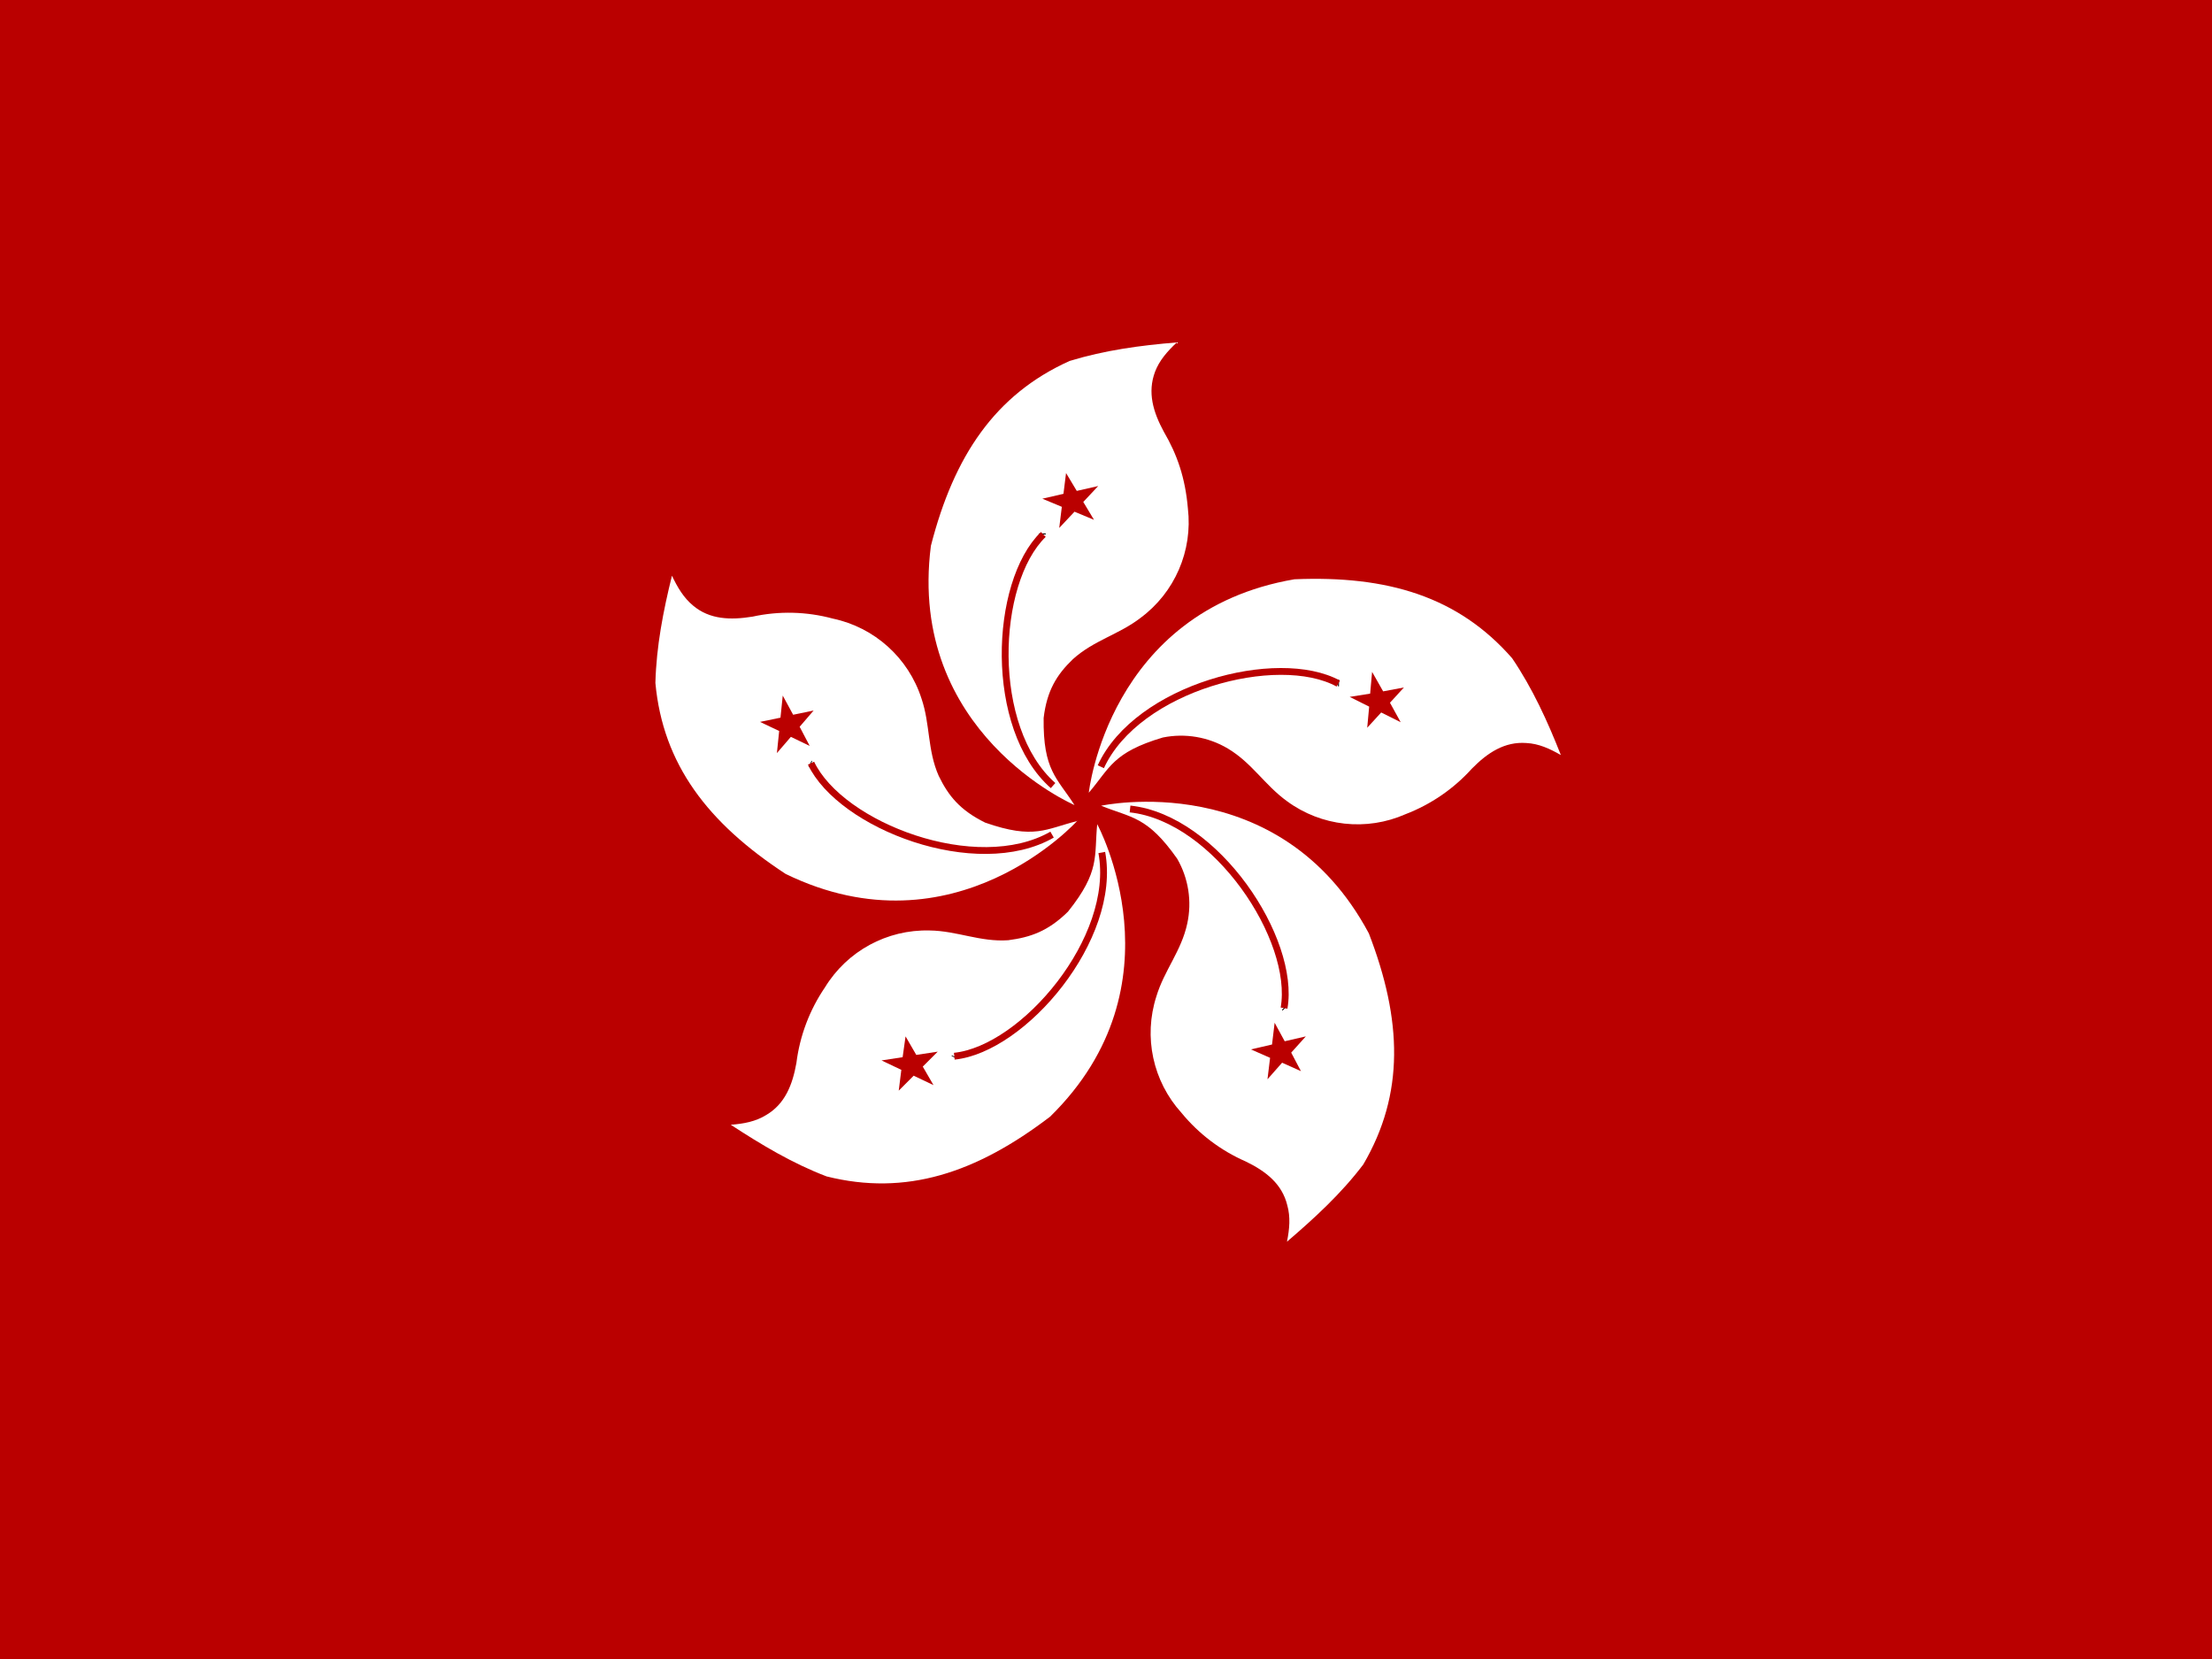
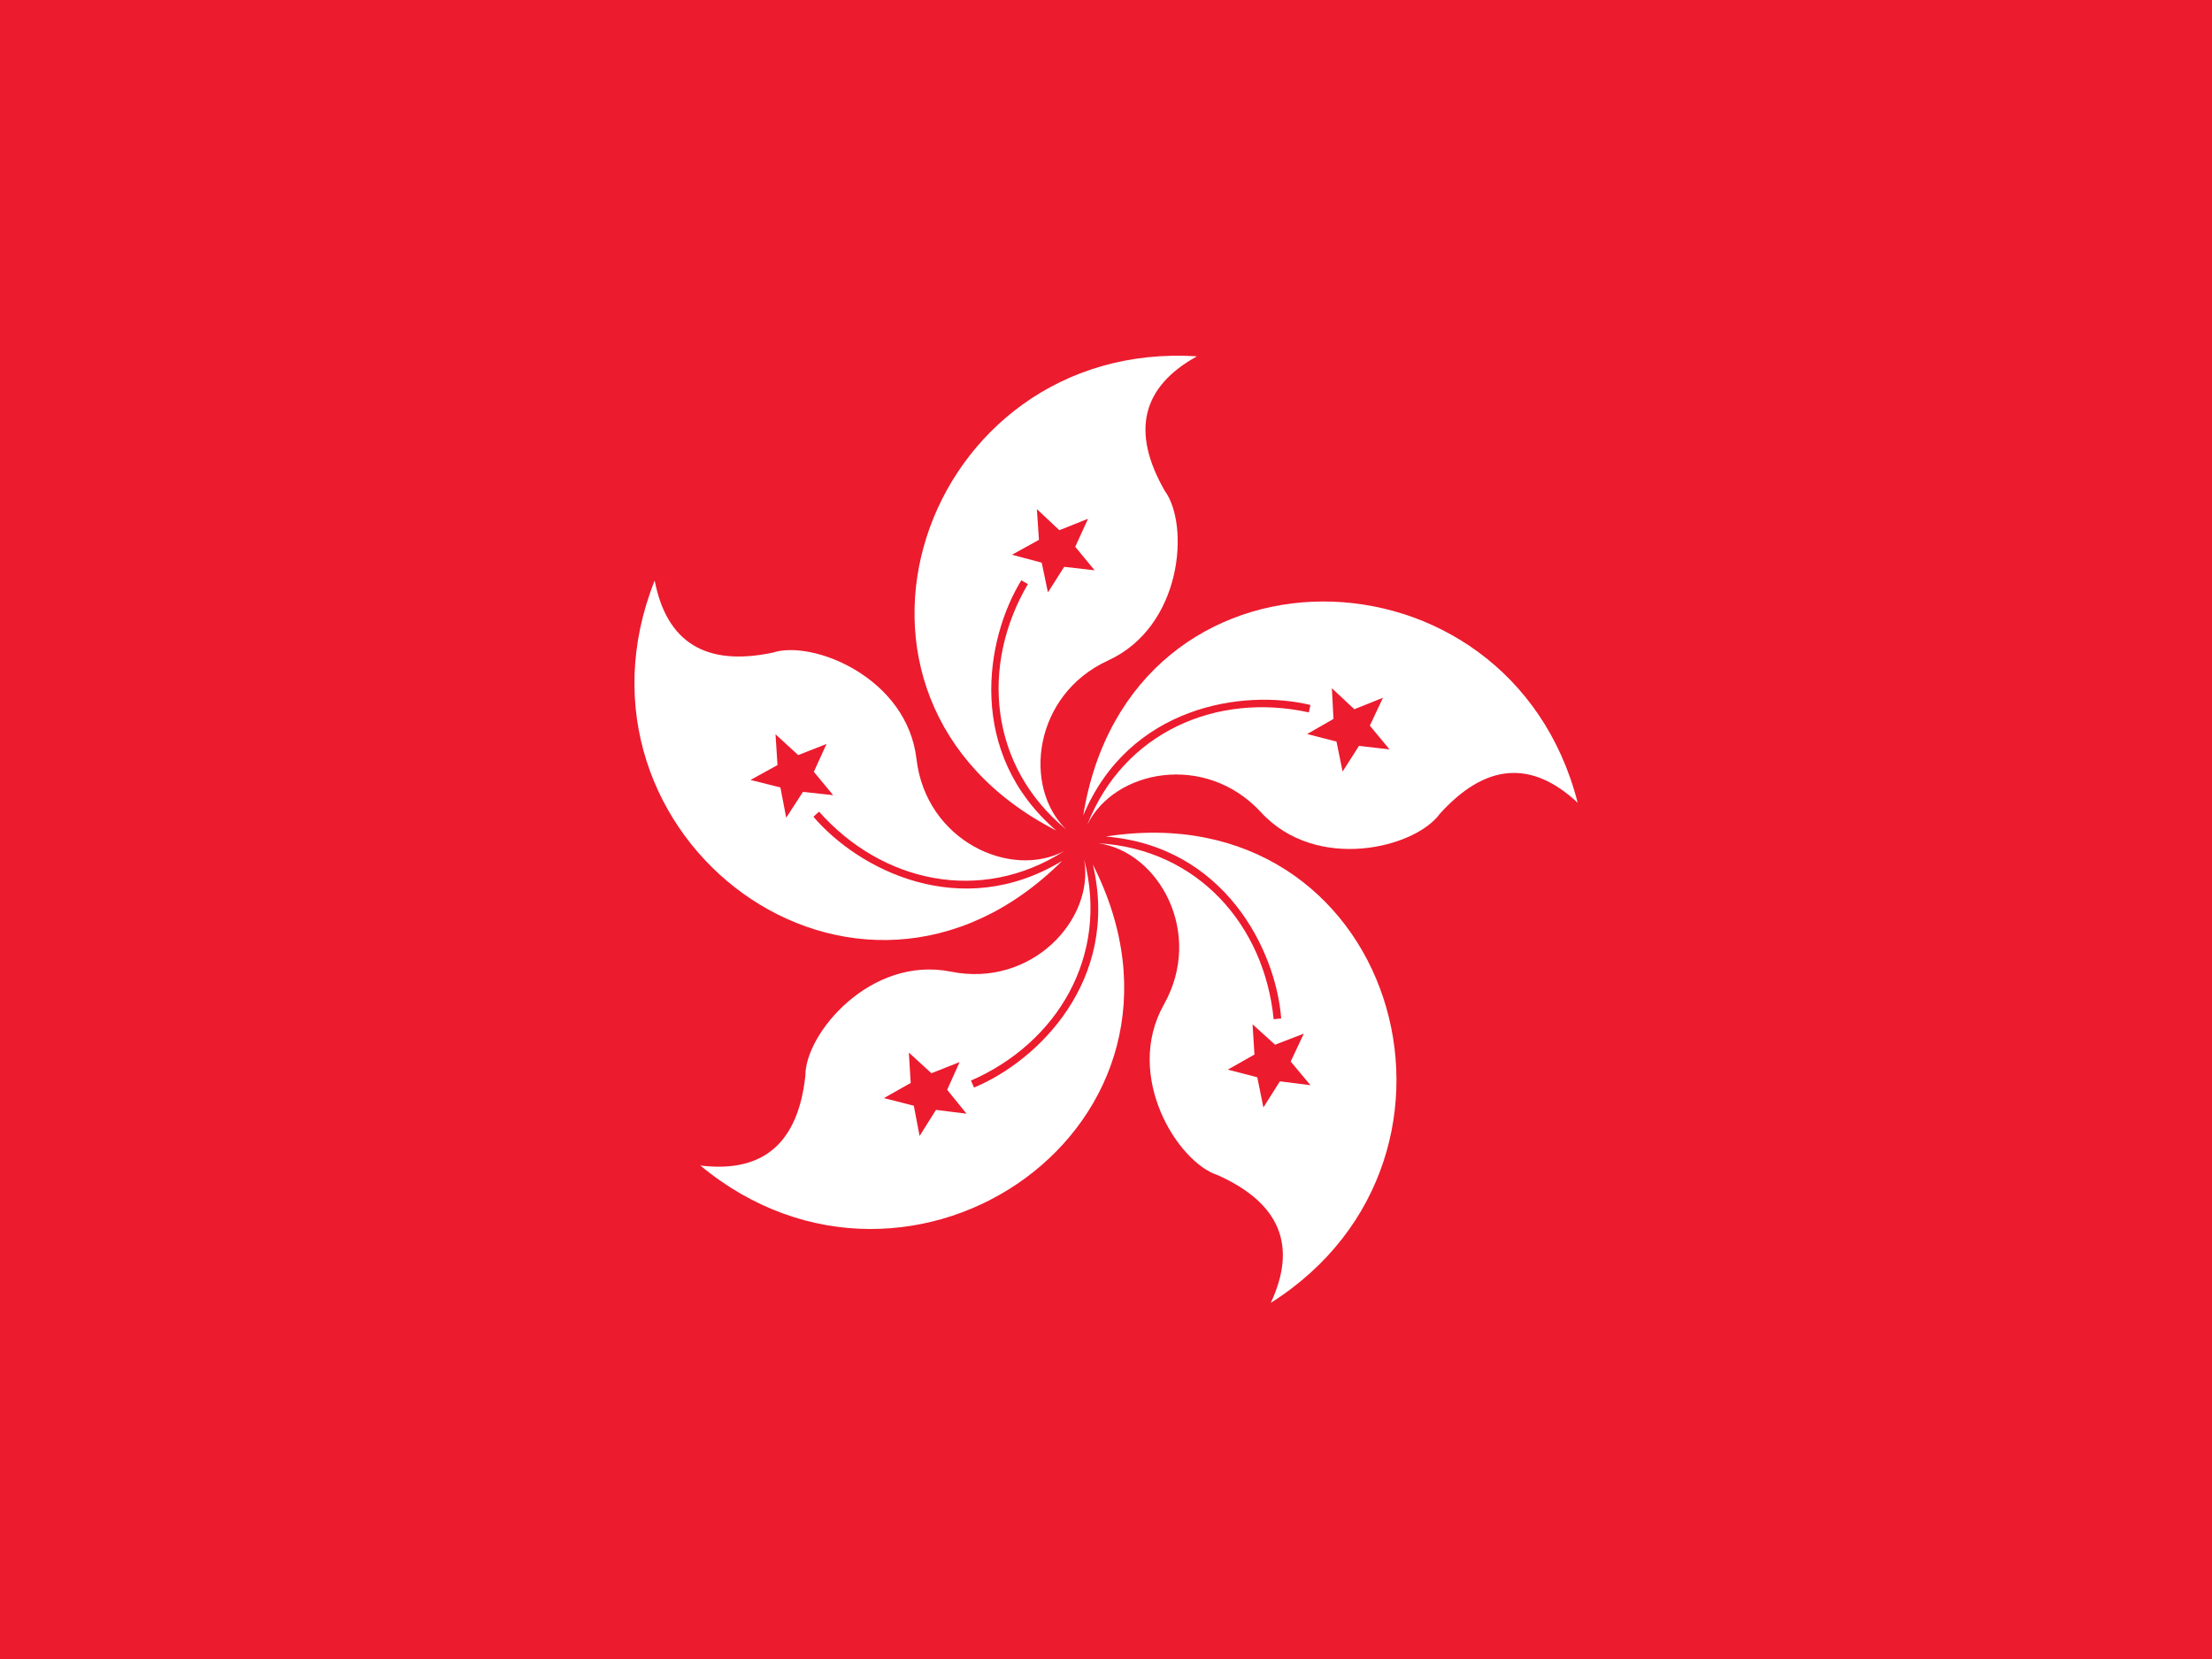
- <svg xmlns="http://www.w3.org/2000/svg" id="flag-icon-css-hk" viewBox="0 0 640 480">
-   <defs>
-     <clipPath id="hk-a">
-       <path fill-opacity=".7" d="M-89 0h682.6v512H-89z" />
-     </clipPath>
-   </defs>
-   <g clip-path="url(#hk-a)" transform="translate(83.5) scale(.94)">
-     <path fill="#ba0000" fill-rule="evenodd" d="M618 512h-731.4V0H618z" />
-     <path fill="#fff" fill-rule="evenodd" d="M241.9 247.8s-51.6-22.2-44.2-79.8c7.1-27.7 19.8-46.6 42.7-56.9 10.8-3.3 21.8-4.8 33-5.7-3 2.8-5.4 5.6-6.7 9-2.4 6.4-.6 12.4 2.7 18.5 4.1 7 6.6 14.2 7.4 23.6a36.6 36.6 0 01-14.6 33.7c-6.6 5.1-14.4 6.9-20.8 12.7-5 4.8-8 9.7-9 18.1-.2 16.1 4.1 18.4 9.5 26.8z" />
-     <path fill="#ba0000" fill-rule="evenodd" stroke="#000" stroke-width="2.1" d="M232 164.5v-.3" />
-     <path fill="none" stroke="#ba0000" stroke-width="2.1" d="M235.3 241.8c-20-17.7-18.3-62.4-3-77.3" />
-     <path fill="#ba0000" fill-rule="evenodd" d="M244.6 154.5l3.3 5.5-6-2.5-4.7 5 .8-6.5-6-2.5 6.5-1.5.8-6.4 3.3 5.5 6.6-1.5" />
-     <path fill="#fff" fill-rule="evenodd" d="M246.3 244s6-55.9 63.3-65.7c28.6-1.2 50.4 5.3 67 24.3 6.3 9.3 10.9 19.4 15 29.8-3.5-2-6.8-3.5-10.6-3.7-6.7-.5-12 3-16.8 7.9a53.2 53.2 0 01-20.4 14 36.6 36.6 0 01-36.5-4c-6.8-4.9-10.8-11.8-18.2-16.2a28.2 28.2 0 00-20-3.4c-15.5 4.6-16.3 9.4-22.8 17z" />
-     <path fill="#ba0000" fill-rule="evenodd" stroke="#000" stroke-width="2.1" d="M323 210.2h.3" />
-     <path fill="none" stroke="#ba0000" stroke-width="2.1" d="M250 236c11.2-24.4 54.4-35.8 73.1-25.6" />
-     <path fill="#ba0000" fill-rule="evenodd" d="M336.3 219.3L332 224l.6-6.5-6-3 6.3-1 .6-6.7 3.4 6 6.4-1.2-4.3 4.7 3.3 6" />
-     <path fill="#fff" fill-rule="evenodd" d="M250.1 248s55-12 82.4 39.3c10.3 26.7 11 49.4-1.7 71.1-6.8 9-15 16.5-23.5 23.8.8-4 1.1-7.6.1-11.2-1.6-6.6-6.6-10.5-12.8-13.5a53.1 53.1 0 01-19.8-15 36.6 36.6 0 01-7.7-35.8c2.4-8 7.7-14 9.5-22.4a28 28 0 00-3.1-20c-9.3-13.2-14.1-12.5-23.4-16.3z" />
-     <path fill="#ba0000" fill-rule="evenodd" stroke="#000" stroke-width="2.1" d="M306.5 310.1l.2.2" />
-     <path fill="none" stroke="#ba0000" stroke-width="2.1" d="M259 249c26.6 2.9 51.1 40.2 47.4 61.3" />
-     <path fill="#ba0000" fill-rule="evenodd" d="M302.1 325.6l-5.9-2.6 6.5-1.5.8-6.7 3.1 5.7 6.5-1.5-4.5 5 3 5.7-5.8-2.6-4.5 5.1" />
-     <path fill="#fff" fill-rule="evenodd" d="M248.9 253.7s26.9 49.4-14.5 90c-22.8 17.4-44.4 24.5-68.8 18.4-10.5-4-20-9.7-29.5-15.9 4-.3 7.7-1 10.9-3 5.8-3.4 8.1-9.3 9.3-16a53 53 0 018.8-23.3 36.6 36.6 0 0132.2-17.5c8.4.1 15.6 3.6 24.2 3 6.9-.9 12.3-2.8 18.4-8.8 10-12.5 8-17 9-27z" />
-     <path fill="#ba0000" fill-rule="evenodd" stroke="#000" stroke-width="2.1" d="M205.1 325.3l-.1.2" />
-     <path fill="none" stroke="#ba0000" stroke-width="2.1" d="M250.3 262.4c4.9 26.4-24.1 60.5-45.4 62.7" />
-     <path fill="#ba0000" fill-rule="evenodd" d="M189 325.4l.9-6.4 3.3 5.7 6.6-1-4.6 4.6 3.3 5.7-6.1-2.9-4.6 4.6.8-6.4-6.1-2.9" />
-     <path fill="#fff" fill-rule="evenodd" d="M242.8 252.6S205.2 294.4 153 269c-24-15.7-37.8-33.8-40.1-58.8.3-11.3 2.4-22.1 5.1-33 1.7 3.6 3.6 6.8 6.5 9.2 5.1 4.3 11.5 4.5 18.3 3.4a52 52 0 0124.7.6 36.6 36.6 0 0127.3 24.6c2.7 7.9 1.8 15.9 5.3 23.8 3 6.2 6.6 10.6 14.3 14.4 15.2 5.3 18.7 1.9 28.4-.5z" />
-     <path fill="#ba0000" fill-rule="evenodd" stroke="#000" stroke-width="2.1" d="M160.7 235.2l-.2-.1" />
-     <path fill="none" stroke="#ba0000" stroke-width="2.1" d="M235 256.9c-23.2 13.3-65-2.7-74.2-22" />
-     <path fill="#ba0000" fill-rule="evenodd" d="M155.3 220l6.3-1.3-4.3 5 3.1 5.9-5.8-2.8-4.3 5 .7-6.8-5.9-2.8 6.3-1.3.7-6.8" />
-   </g>
+ <svg xmlns="http://www.w3.org/2000/svg" xmlns:xlink="http://www.w3.org/1999/xlink" id="flag-icons-hk" viewBox="0 0 640 480">
+   <path fill="#EC1B2E" d="M0 0h640v480H0" />
+   <path id="hk-a" fill="#fff" d="M346.3 103.1C267 98 230.6 201.9 305.6 240.3c-26-22.4-20.6-55.3-10.1-72.4l1.9 1.1c-13.8 23.5-11.2 52.7 11.1 71-12.7-12.3-9.5-39 12.1-48.9s23.6-39.3 16.4-49.1q-14.7-25.6 9.3-38.9M307.9 164l-4.7 7.4-1.8-8.6-8.6-2.3 7.8-4.3-.6-8.9 6.5 6.1 8.3-3.3-3.7 8.1 5.6 6.8z" />
+   <use xlink:href="#hk-a" transform="rotate(72 312.5 243.5)" />
+   <use xlink:href="#hk-a" transform="rotate(144 312.5 243.5)" />
+   <use xlink:href="#hk-a" transform="rotate(216 312.5 243.5)" />
+   <use xlink:href="#hk-a" transform="rotate(288 312.5 243.5)" />
</svg>
